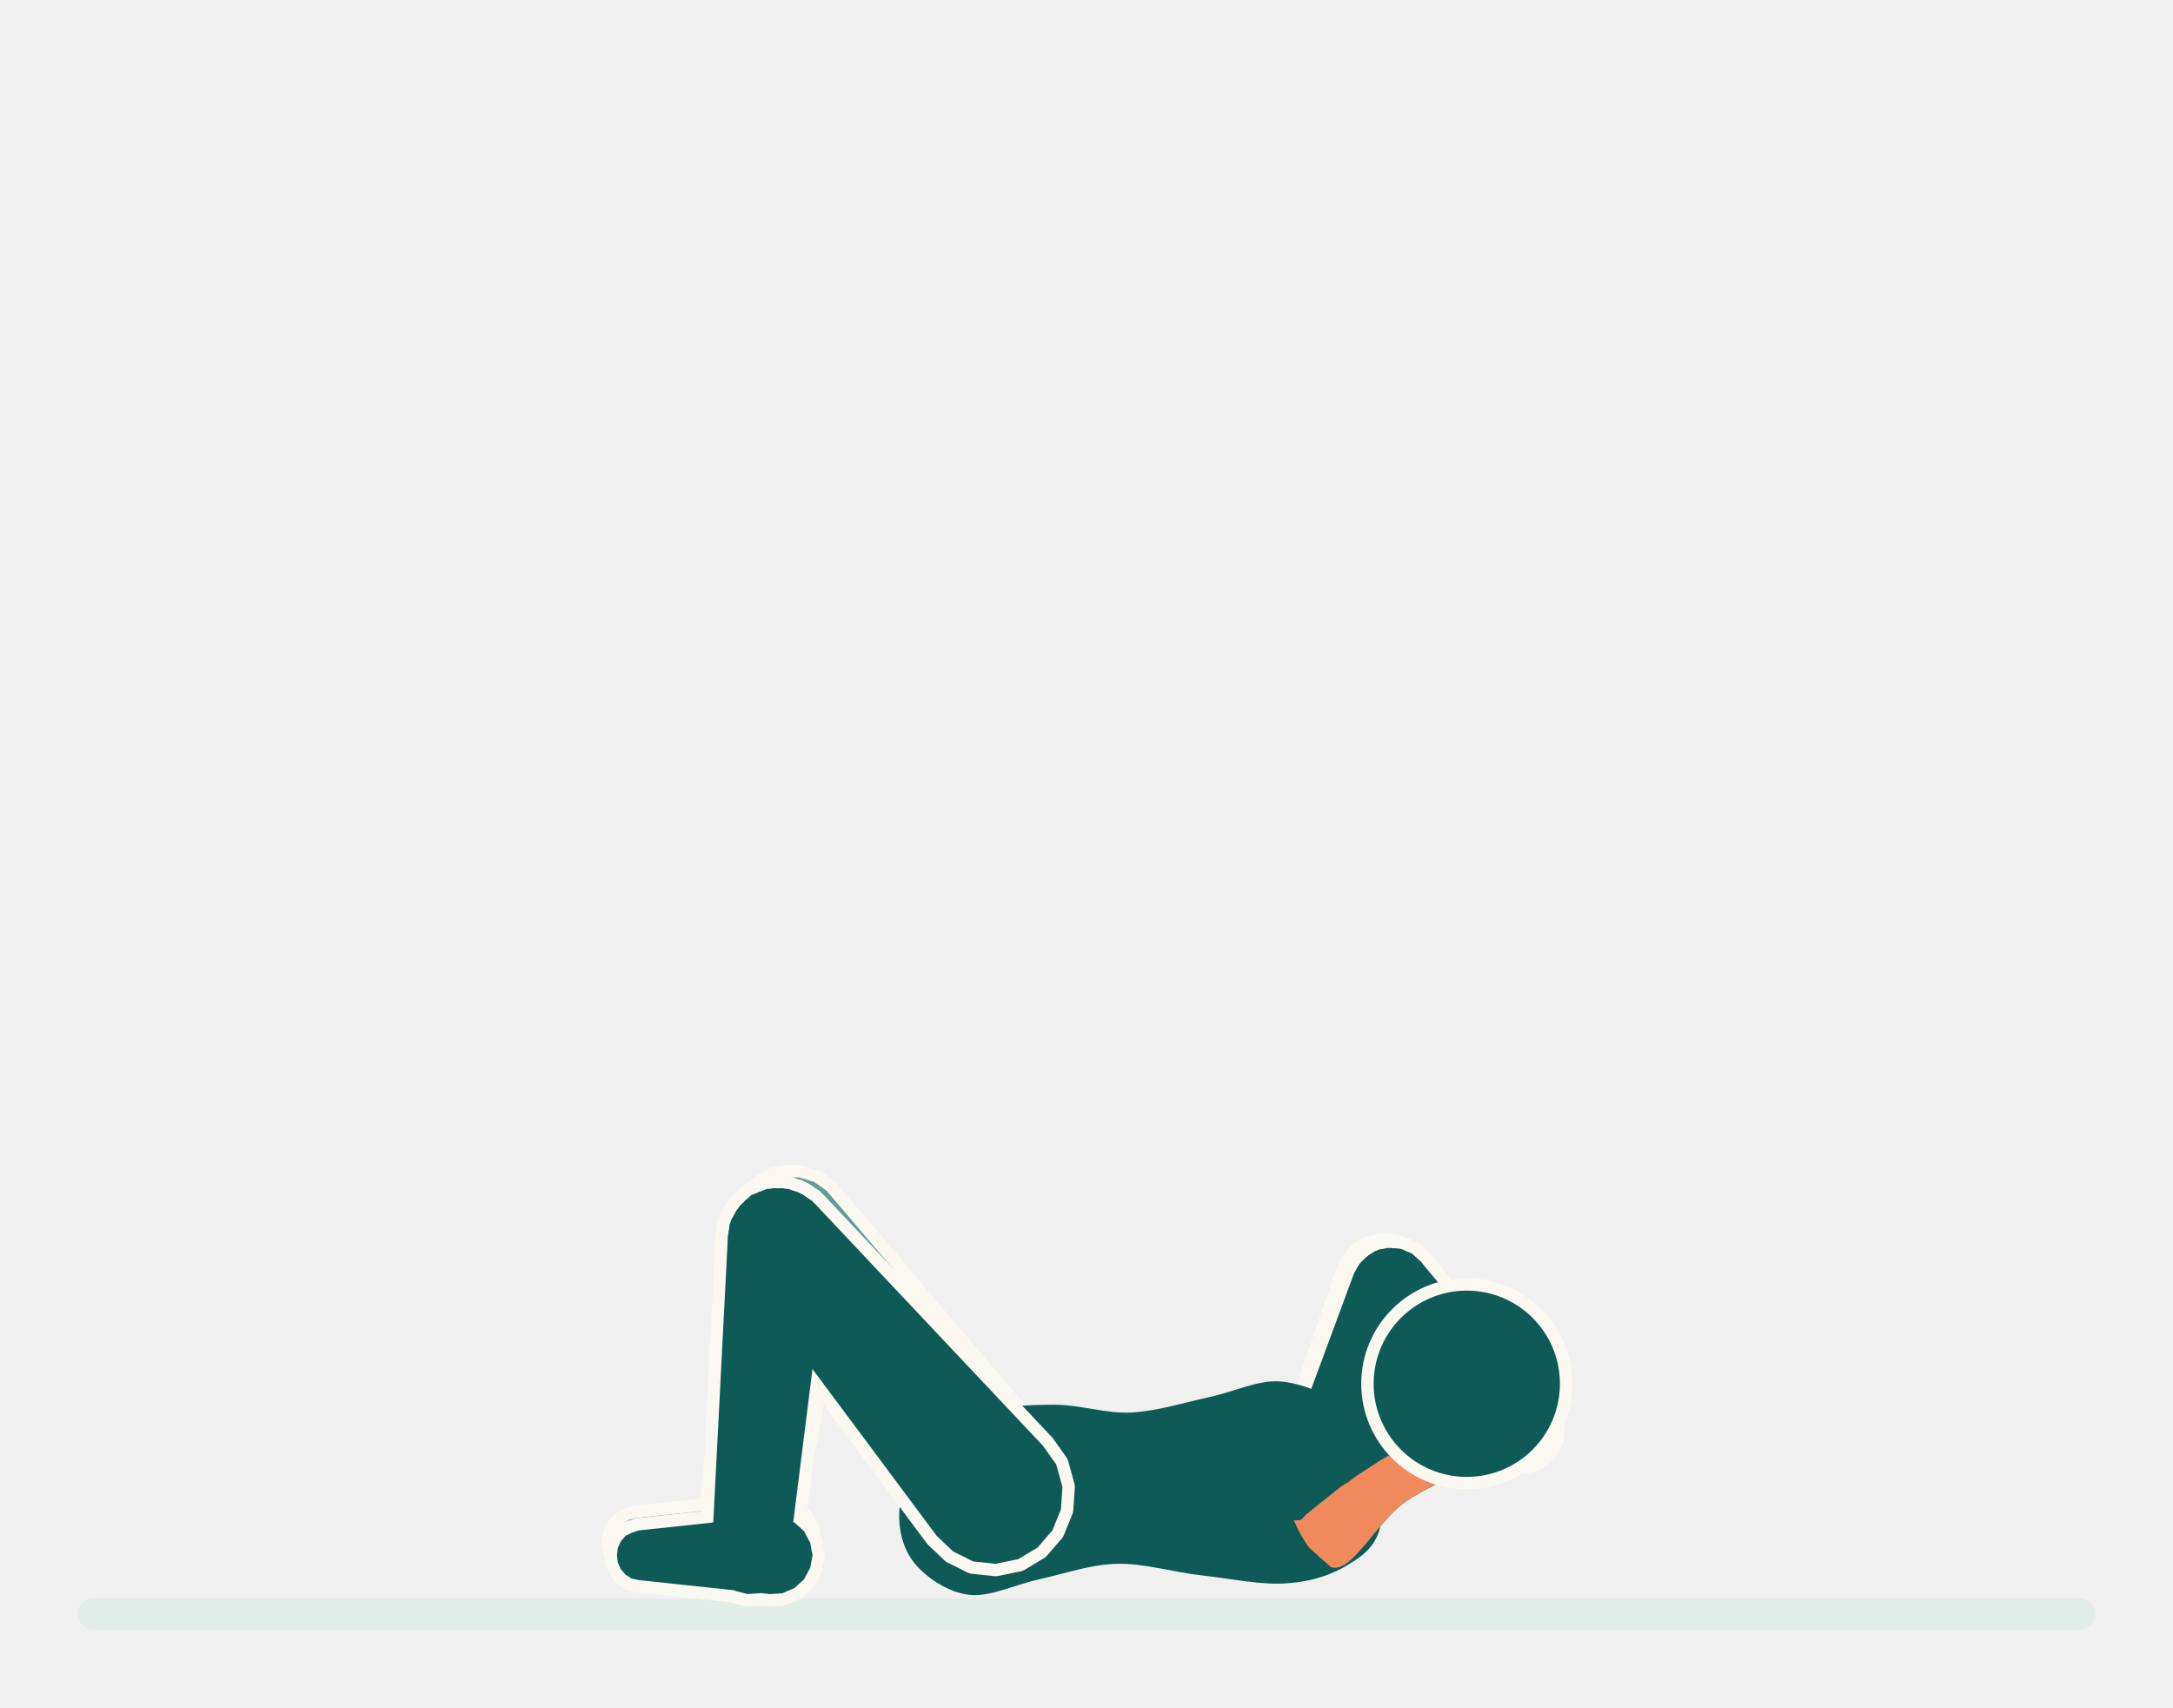
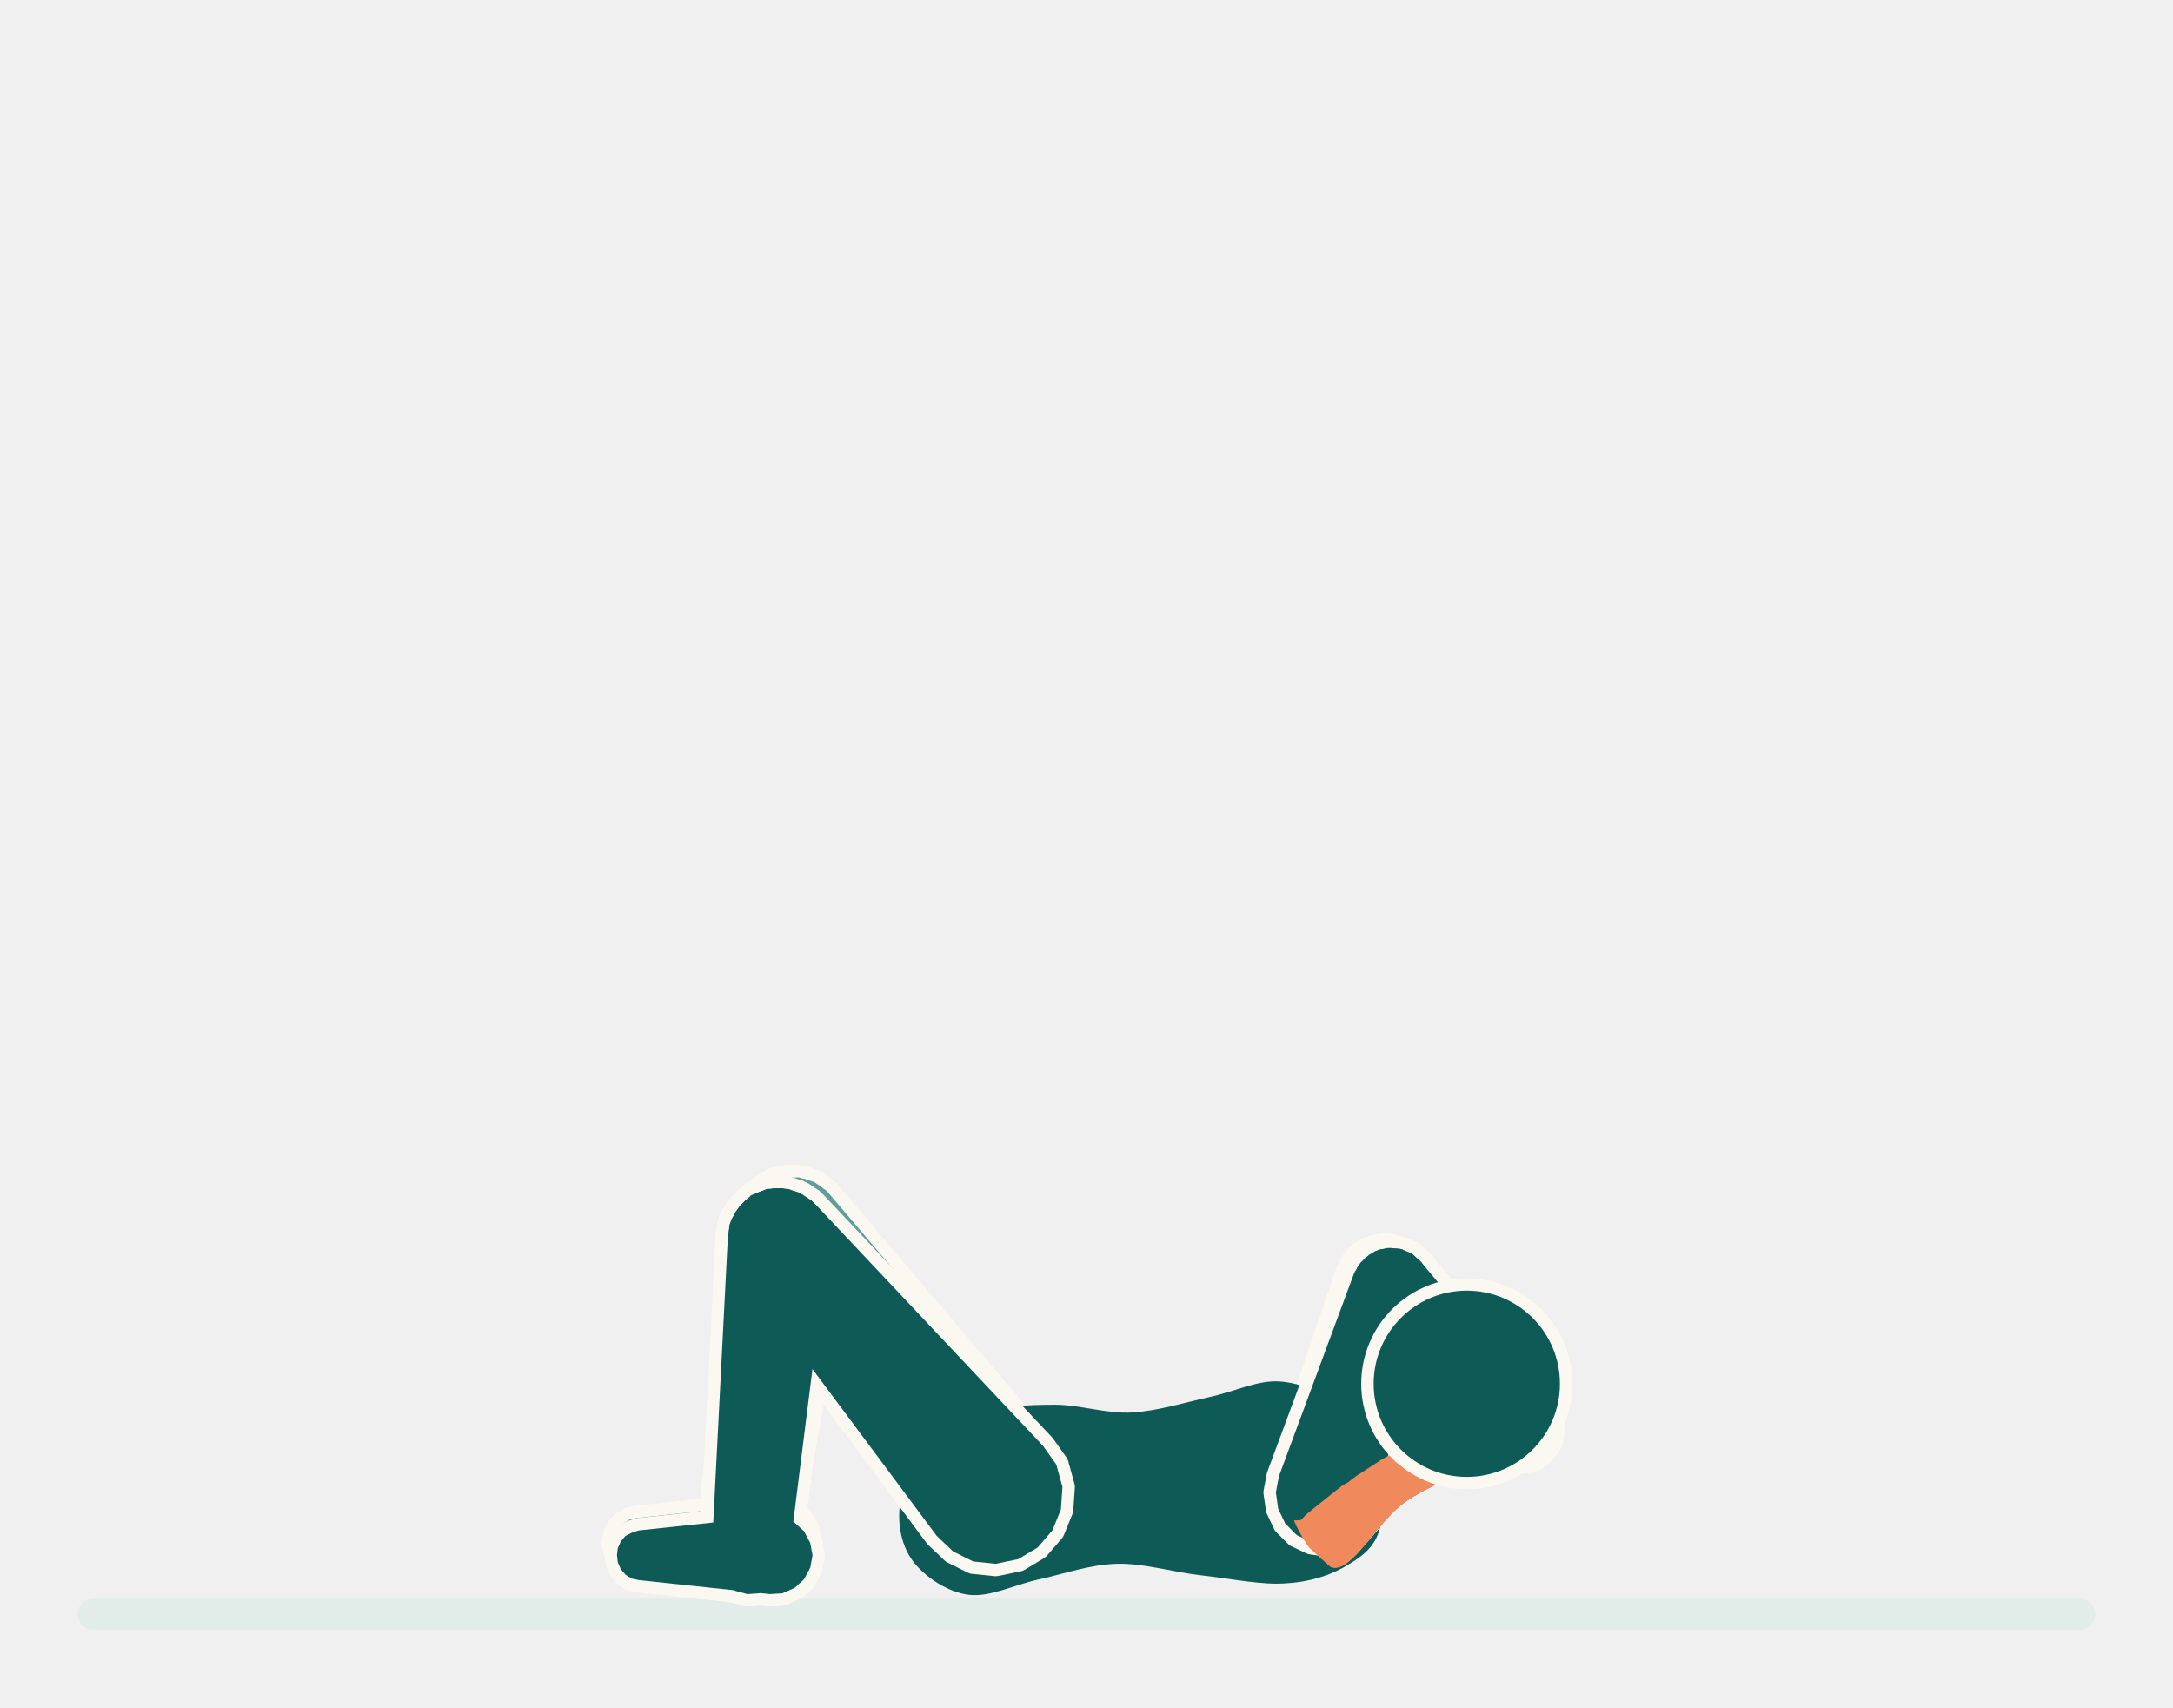
<svg xmlns="http://www.w3.org/2000/svg" viewBox="-127.9 -192.5 280 220" width="280" height="220">
  <defs>
    <clipPath id="ej-085-torso">
      <path d="M49 -6C48.2 -8.6 47 -10.1 45 -11.5C43 -12.9 39.8 -14.3 37 -14.5C34.2 -14.7 31.2 -13.2 28 -12.5C24.8 -11.8 21.3 -10.7 18 -10.5C14.7 -10.3 11.3 -11.5 8 -11.5C4.7 -11.5 0.8 -11.3 -2 -10.5C-4.8 -9.7 -7.3 -8.6 -9 -6.5C-10.7 -4.4 -11.8 -0.6 -12 2C-12.2 4.6 -11.5 7.2 -10 9C-8.5 10.8 -5.7 12.7 -3 13C-0.3 13.3 2.8 11.7 6 11C9.2 10.3 12.5 9.1 16 9C19.5 8.9 23.3 10.1 27 10.5C30.7 10.9 34.8 11.8 38 11.5C41.2 11.3 44 10.3 46 9C48 7.8 49.5 6.5 50 4C50.5 1.5 49.8 -3.4 49 -6Z" />
    </clipPath>
    <clipPath id="ej-085-cuello">
      <path d="M38 0C38 3.1 41.5 9.3 44 9.5C46.5 9.7 49.5 3.8 52.8 1.3C56 -1.2 62 -2.9 63.4 -5.5C64.8 -8.1 63 -12.7 61.1 -14.2C59.2 -15.7 54.1 -14.9 52.1 -14.4C50.1 -13.8 50.3 -11.8 49 -10.9C47.6 -10 45.8 -10.8 44 -9C42.2 -7.2 38 -3.1 38 0Z" />
    </clipPath>
  </defs>
  <line x1="-115.9" y1="15.5" x2="140.1" y2="15.5" stroke="#E2ECE9" stroke-width="4" stroke-linecap="round" />
  <g>
    <path d="M45.8 -28.6L46.5 -29.9L47.5 -31L48.9 -31.7L50.4 -32L51.9 -31.8L53.2 -31.2L54.4 -30.2L55.1 -28.9L55.5 -27.4L55.4 -25.9L49.3 1.4L48.6 3.4L47.2 5L45.4 6L43.3 6.5L41.3 6.3L39.3 5.4L37.8 3.9L36.8 2.1L36.5 0L36.8 -2.1Z" fill="#FBF7F1" stroke="#FBF7F1" stroke-width="3.2" stroke-linejoin="round" />
    <path d="M71 -11.9L71.7 -10.9L72 -9.7L72 -8.5L71.6 -7.3L70.9 -6.3L69.9 -5.6L68.7 -5.2L67.5 -5.2L66.4 -5.6L65.4 -6.3L47.1 -23.3L46.1 -24.6L45.6 -26.1L45.6 -27.7L46.1 -29.2L47 -30.5L48.3 -31.5L49.8 -31.9L51.4 -31.9L53 -31.3L54.2 -30.3Z" fill="#FBF7F1" stroke="#FBF7F1" stroke-width="3.2" stroke-linejoin="round" />
    <path d="M60.9 -14.5L60.5 -15.5L60.5 -16.6L60.8 -17.6L61.4 -18.5L62.3 -19.2L63.3 -19.6L64.4 -19.7L65.4 -19.4L66.4 -18.9L67.1 -18.1L71.4 -11.4L72 -10.2L72.1 -8.9L71.8 -7.6L71.1 -6.5L70.1 -5.7L68.9 -5.3L67.6 -5.2L66.3 -5.6L65.3 -6.3L64.5 -7.4Z" fill="#FBF7F1" stroke="#FBF7F1" stroke-width="3.2" stroke-linejoin="round" />
    <path d="M45.8 -28.6L46.5 -29.9L47.5 -31L48.9 -31.7L50.4 -32L51.9 -31.8L53.2 -31.2L54.4 -30.2L55.1 -28.9L55.5 -27.4L55.4 -25.9L49.3 1.4L48.6 3.4L47.2 5L45.4 6L43.3 6.5L41.3 6.3L39.3 5.4L37.8 3.9L36.8 2.1L36.5 0L36.8 -2.1Z" fill="#5F9E98" />
    <path d="M71 -11.9L71.7 -10.9L72 -9.7L72 -8.5L71.6 -7.3L70.9 -6.3L69.9 -5.6L68.7 -5.2L67.5 -5.2L66.4 -5.6L65.4 -6.3L47.1 -23.3L46.1 -24.6L45.6 -26.1L45.6 -27.7L46.1 -29.2L47 -30.5L48.3 -31.5L49.8 -31.9L51.4 -31.9L53 -31.3L54.2 -30.3Z" fill="#5F9E98" />
    <path d="M60.9 -14.5L60.5 -15.5L60.5 -16.6L60.8 -17.6L61.4 -18.5L62.3 -19.2L63.3 -19.6L64.4 -19.7L65.4 -19.4L66.4 -18.9L67.1 -18.1L71.4 -11.4L72 -10.2L72.1 -8.9L71.8 -7.6L71.1 -6.5L70.1 -5.7L68.9 -5.3L67.6 -5.2L66.3 -5.6L65.3 -6.3L64.5 -7.4Z" fill="#5F9E98" />
-   </g>
-   <g>
-     <path d="M46.6 -28.5L47.4 -29.8L48.5 -30.8L49.8 -31.5L51.3 -31.7L52.8 -31.5L54.2 -30.8L55.3 -29.8L56 -28.5L56.3 -27L56.2 -25.5L49.3 1.6L48.5 3.5L47.1 5.1L45.2 6.1L43.2 6.5L41.1 6.2L39.2 5.3L37.7 3.8L36.8 1.9L36.5 -0.2L36.9 -2.3Z" fill="#FBF7F1" stroke="#FBF7F1" stroke-width="3.2" stroke-linejoin="round" />
-     <path d="M71.2 -10.7L71.8 -9.7L72.1 -8.5L72 -7.3L71.5 -6.2L70.8 -5.2L69.7 -4.5L68.6 -4.2L67.4 -4.3L66.2 -4.7L65.2 -5.4L47.7 -23.2L46.8 -24.5L46.4 -26.1L46.4 -27.7L47 -29.2L48 -30.4L49.3 -31.3L50.9 -31.7L52.5 -31.6L54 -31L55.2 -29.9Z" fill="#FBF7F1" stroke="#FBF7F1" stroke-width="3.2" stroke-linejoin="round" />
-     <path d="M60.9 -13.5L60.5 -14.5L60.5 -15.6L60.8 -16.6L61.4 -17.5L62.3 -18.2L63.3 -18.6L64.4 -18.7L65.4 -18.4L66.4 -17.9L67.1 -17.1L71.4 -10.4L72 -9.2L72.1 -7.9L71.8 -6.6L71.1 -5.5L70.1 -4.7L68.9 -4.3L67.6 -4.2L66.3 -4.6L65.3 -5.3L64.5 -6.4Z" fill="#FBF7F1" stroke="#FBF7F1" stroke-width="3.2" stroke-linejoin="round" />
-     <path d="M46.6 -28.5L47.4 -29.8L48.5 -30.8L49.8 -31.5L51.3 -31.7L52.8 -31.5L54.2 -30.8L55.3 -29.8L56 -28.5L56.3 -27L56.2 -25.5L49.3 1.6L48.5 3.5L47.1 5.1L45.2 6.1L43.2 6.5L41.1 6.2L39.2 5.3L37.7 3.8L36.8 1.9L36.5 -0.2L36.9 -2.3Z" fill="#0E5A57" />
-     <path d="M71.2 -10.7L71.8 -9.7L72.1 -8.5L72 -7.3L71.5 -6.2L70.8 -5.2L69.7 -4.5L68.6 -4.2L67.4 -4.3L66.2 -4.7L65.2 -5.4L47.7 -23.2L46.8 -24.5L46.4 -26.1L46.4 -27.7L47 -29.2L48 -30.4L49.3 -31.3L50.9 -31.7L52.5 -31.6L54 -31L55.2 -29.9Z" fill="#0E5A57" />
-     <path d="M60.9 -13.5L60.5 -14.5L60.5 -15.6L60.8 -16.6L61.4 -17.5L62.3 -18.2L63.3 -18.6L64.4 -18.7L65.4 -18.4L66.4 -17.9L67.1 -17.1L71.4 -10.4L72 -9.2L72.1 -7.9L71.8 -6.6L71.1 -5.5L70.1 -4.7L68.9 -4.3L67.6 -4.2L66.3 -4.6L65.3 -5.3L64.5 -6.4Z" fill="#0E5A57" />
  </g>
  <g>
    <path d="M-31.3 -30.7L-32.1 -32.5L-32.4 -34.5L-32 -36.4L-31.2 -38.1L-29.8 -39.5L-28.1 -40.5L-26.1 -40.8L-24.2 -40.6L-22.4 -39.8L-20.9 -38.5L6.9 -5.8L8.4 -3.3L9 -0.5L8.7 2.4L7.4 5.1L5.4 7.2L2.8 8.5L-0.1 9L-2.9 8.5L-5.5 7.1L-7.5 5Z" fill="#FBF7F1" stroke="#FBF7F1" stroke-width="3.2" stroke-linejoin="round" />
    <path d="M-26.7 7.1L-27.2 8.6L-28.1 9.8L-29.3 10.7L-30.8 11.2L-32.3 11.2L-33.7 10.8L-35 9.9L-35.9 8.7L-36.5 7.3L-36.6 5.7L-32.3 -35L-31.8 -37L-30.7 -38.8L-29 -40L-27.1 -40.7L-25 -40.8L-23 -40.2L-21.3 -39L-20.1 -37.3L-19.4 -35.3L-19.5 -33.2Z" fill="#FBF7F1" stroke="#FBF7F1" stroke-width="3.2" stroke-linejoin="round" />
    <path d="M-45.9 9.4L-46.8 9.2L-47.6 8.7L-48.3 8L-48.6 7.2L-48.8 6.3L-48.6 5.3L-48.3 4.5L-47.6 3.8L-46.8 3.3L-45.9 3.1L-29.1 1.3L-27.4 1.4L-25.9 2L-24.7 3.2L-23.9 4.6L-23.6 6.3L-23.9 7.9L-24.7 9.4L-25.9 10.5L-27.4 11.1L-29.1 11.2Z" fill="#FBF7F1" stroke="#FBF7F1" stroke-width="3.2" stroke-linejoin="round" />
    <path d="M-31.3 -30.7L-32.1 -32.5L-32.4 -34.5L-32 -36.4L-31.2 -38.1L-29.8 -39.5L-28.1 -40.5L-26.1 -40.8L-24.2 -40.6L-22.4 -39.8L-20.9 -38.5L6.9 -5.8L8.4 -3.3L9 -0.5L8.7 2.4L7.4 5.1L5.4 7.2L2.8 8.5L-0.1 9L-2.9 8.5L-5.5 7.1L-7.5 5Z" fill="#5F9E98" />
    <path d="M-26.7 7.1L-27.2 8.6L-28.1 9.8L-29.3 10.7L-30.8 11.2L-32.3 11.2L-33.7 10.8L-35 9.9L-35.9 8.7L-36.5 7.3L-36.6 5.7L-32.3 -35L-31.8 -37L-30.7 -38.8L-29 -40L-27.1 -40.7L-25 -40.8L-23 -40.2L-21.3 -39L-20.1 -37.3L-19.4 -35.3L-19.5 -33.2Z" fill="#5F9E98" />
    <path d="M-45.9 9.4L-46.8 9.2L-47.6 8.7L-48.3 8L-48.6 7.2L-48.8 6.3L-48.6 5.3L-48.3 4.5L-47.6 3.8L-46.8 3.3L-45.9 3.1L-29.1 1.3L-27.4 1.4L-25.9 2L-24.7 3.2L-23.9 4.6L-23.6 6.3L-23.9 7.9L-24.7 9.4L-25.9 10.5L-27.4 11.1L-29.1 11.2Z" fill="#5F9E98" />
  </g>
  <path d="M49 -6C48.2 -8.6 47 -10.1 45 -11.5C43 -12.9 39.8 -14.3 37 -14.5C34.2 -14.7 31.2 -13.2 28 -12.5C24.8 -11.8 21.3 -10.7 18 -10.5C14.7 -10.3 11.3 -11.5 8 -11.5C4.7 -11.5 0.8 -11.3 -2 -10.5C-4.8 -9.7 -7.3 -8.6 -9 -6.5C-10.7 -4.4 -11.8 -0.6 -12 2C-12.2 4.6 -11.5 7.2 -10 9C-8.5 10.8 -5.7 12.7 -3 13C-0.3 13.3 2.8 11.7 6 11C9.2 10.3 12.5 9.1 16 9C19.5 8.9 23.3 10.1 27 10.5C30.7 10.9 34.8 11.8 38 11.5C41.2 11.3 44 10.3 46 9C48 7.8 49.5 6.5 50 4C50.5 1.5 49.8 -3.4 49 -6Z" fill="#0E5A57" />
  <path d="M38 0C38 3.1 41.5 9.3 44 9.5C46.5 9.7 49.5 3.8 52.8 1.3C56 -1.2 62 -2.9 63.4 -5.5C64.8 -8.1 63 -12.7 61.1 -14.2C59.2 -15.7 54.1 -14.9 52.1 -14.4C50.1 -13.8 50.3 -11.8 49 -10.9C47.6 -10 45.8 -10.8 44 -9C42.2 -7.2 38 -3.1 38 0Z" fill="#0E5A57" />
  <path d="M49.6 14.4C51.7 15.9 50.2 13.6 50.5 13.2C50.8 12.8 51.1 12.4 51.4 12C51.7 11.6 52 11.2 52.4 10.8C52.7 10.4 53 10 53.4 9.6C53.7 9.2 54 8.8 54.4 8.5C54.7 8.1 55.1 7.7 55.5 7.3C55.8 7 56.2 6.6 56.6 6.2C57 5.8 57.4 5.5 57.8 5.1C58.2 4.7 58.6 4.4 59 4C59.4 3.7 59.8 3.3 60.2 3C60.7 2.6 61.1 2.3 61.5 1.9C62 1.6 62.4 1.2 62.9 0.9C63.3 0.6 63.8 0.2 64.3 -0.1C64.8 -0.4 66.3 0.6 65.7 -1.1C65.2 -2.7 62.2 -8.6 61.1 -9.9C60 -11.3 59.9 -9.4 59.3 -9.2C58.7 -8.9 58.1 -8.6 57.5 -8.3C56.9 -8.1 56.3 -7.8 55.7 -7.5C55.1 -7.2 54.6 -6.9 54 -6.6C53.4 -6.3 52.8 -6 52.3 -5.7C51.7 -5.4 51.2 -5 50.6 -4.7C50 -4.4 49.5 -4 49 -3.7C48.4 -3.3 47.9 -3 47.3 -2.6C46.8 -2.3 46.3 -1.9 45.8 -1.5C45.2 -1.2 44.7 -0.8 44.2 -0.4C43.7 0 43.2 0.4 42.7 0.8C42.2 1.2 41.7 1.6 41.2 2C40.7 2.4 40.2 2.8 39.8 3.3C39.3 3.7 36.7 2.7 38.4 4.6C40 6.4 47.6 13 49.6 14.4Z" fill="#F08A5D" clip-path="url(#ej-085-cuello)" />
  <g>
    <path d="M-32.9 -29.1L-33.8 -30.8L-34.1 -32.7L-33.9 -34.7L-33.1 -36.4L-31.8 -37.9L-30.1 -38.9L-28.2 -39.4L-26.3 -39.3L-24.5 -38.6L-22.9 -37.4L6.5 -6.2L8.2 -3.8L9 -0.9L8.8 2L7.7 4.7L5.8 6.9L3.3 8.4L0.4 9L-2.5 8.7L-5.1 7.4L-7.2 5.4Z" fill="#FBF7F1" stroke="#FBF7F1" stroke-width="3.2" stroke-linejoin="round" />
    <path d="M-26.3 8.5L-26.7 10L-27.5 11.3L-28.7 12.2L-30.1 12.8L-31.6 12.9L-33.1 12.5L-34.4 11.7L-35.4 10.6L-36.1 9.2L-36.2 7.7L-34.1 -33.3L-33.7 -35.3L-32.6 -37.1L-31.1 -38.5L-29.1 -39.3L-27.1 -39.4L-25.1 -38.9L-23.3 -37.8L-22 -36.2L-21.3 -34.2L-21.2 -32.1Z" fill="#FBF7F1" stroke="#FBF7F1" stroke-width="3.2" stroke-linejoin="round" />
    <path d="M-45.6 11.1L-46.5 10.9L-47.3 10.4L-47.9 9.7L-48.3 8.8L-48.4 7.9L-48.3 7L-47.9 6.1L-47.3 5.4L-46.5 5L-45.6 4.7L-28.7 2.9L-27.1 3L-25.5 3.7L-24.3 4.8L-23.5 6.3L-23.2 7.9L-23.5 9.5L-24.3 11L-25.5 12.1L-27.1 12.8L-28.7 12.9Z" fill="#FBF7F1" stroke="#FBF7F1" stroke-width="3.2" stroke-linejoin="round" />
    <path d="M-32.9 -29.1L-33.8 -30.8L-34.1 -32.7L-33.9 -34.7L-33.1 -36.4L-31.8 -37.9L-30.1 -38.9L-28.2 -39.4L-26.3 -39.3L-24.5 -38.6L-22.9 -37.4L6.5 -6.2L8.2 -3.8L9 -0.9L8.8 2L7.7 4.7L5.8 6.9L3.3 8.4L0.4 9L-2.5 8.7L-5.1 7.4L-7.2 5.4Z" fill="#0E5A57" />
    <path d="M-26.3 8.5L-26.7 10L-27.5 11.3L-28.7 12.2L-30.1 12.8L-31.6 12.9L-33.1 12.5L-34.4 11.7L-35.4 10.6L-36.1 9.2L-36.2 7.7L-34.1 -33.3L-33.7 -35.3L-32.6 -37.1L-31.1 -38.5L-29.1 -39.3L-27.1 -39.4L-25.1 -38.9L-23.3 -37.8L-22 -36.2L-21.3 -34.2L-21.2 -32.1Z" fill="#0E5A57" />
    <path d="M-45.6 11.1L-46.5 10.9L-47.3 10.4L-47.9 9.7L-48.3 8.8L-48.4 7.9L-48.3 7L-47.9 6.1L-47.3 5.4L-46.5 5L-45.6 4.7L-28.7 2.9L-27.1 3L-25.5 3.7L-24.3 4.8L-23.5 6.3L-23.2 7.9L-23.5 9.5L-24.3 11L-25.5 12.1L-27.1 12.8L-28.7 12.9Z" fill="#0E5A57" />
  </g>
+   <g>
+     <path d="M46.6 -28.5L47.4 -29.8L48.5 -30.8L49.8 -31.5L51.3 -31.7L52.8 -31.5L54.2 -30.8L55.3 -29.8L56 -28.5L56.3 -27L56.2 -25.5L49.3 1.6L48.5 3.5L47.1 5.1L45.2 6.1L43.2 6.5L41.1 6.2L39.2 5.3L37.7 3.8L36.8 1.9L36.5 -0.2L36.9 -2.3Z" fill="#FBF7F1" stroke="#FBF7F1" stroke-width="3.2" stroke-linejoin="round" />
+     <path d="M71.2 -10.7L71.8 -9.7L72.1 -8.5L72 -7.3L71.5 -6.2L70.8 -5.2L69.7 -4.5L68.6 -4.2L67.4 -4.3L66.2 -4.7L65.2 -5.4L47.7 -23.2L46.8 -24.5L46.4 -26.1L46.4 -27.7L47 -29.2L48 -30.4L49.3 -31.3L50.9 -31.7L52.5 -31.6L54 -31L55.2 -29.9Z" fill="#FBF7F1" stroke="#FBF7F1" stroke-width="3.2" stroke-linejoin="round" />
+     <path d="M60.9 -13.5L60.5 -14.5L60.5 -15.6L60.8 -16.6L61.4 -17.5L62.3 -18.2L63.3 -18.6L64.4 -18.7L65.4 -18.4L66.4 -17.9L67.1 -17.1L71.4 -10.4L72 -9.2L72.1 -7.9L71.8 -6.6L71.1 -5.5L70.1 -4.7L68.9 -4.3L67.6 -4.2L66.3 -4.6L65.3 -5.3L64.5 -6.4Z" fill="#FBF7F1" stroke="#FBF7F1" stroke-width="3.2" stroke-linejoin="round" />
+     <path d="M46.6 -28.5L47.4 -29.8L48.5 -30.8L49.8 -31.5L51.3 -31.7L52.8 -31.5L54.2 -30.8L55.3 -29.8L56 -28.5L56.3 -27L56.2 -25.5L49.3 1.6L48.5 3.5L47.1 5.1L45.2 6.1L43.2 6.5L41.1 6.2L39.2 5.3L37.7 3.8L36.8 1.9L36.5 -0.2L36.9 -2.3Z" fill="#0E5A57" />
+     <path d="M71.2 -10.7L71.8 -9.7L72.1 -8.5L72 -7.3L71.5 -6.2L70.8 -5.2L69.7 -4.5L68.6 -4.2L67.4 -4.3L66.2 -4.7L65.2 -5.4L47.7 -23.2L46.8 -24.5L46.4 -26.1L46.4 -27.7L47 -29.2L48 -30.4L49.3 -31.3L50.9 -31.7L52.5 -31.6L54 -31L55.2 -29.9Z" fill="#0E5A57" />
+     <path d="M60.9 -13.5L60.5 -14.5L60.5 -15.6L60.8 -16.6L61.4 -17.5L62.3 -18.2L63.3 -18.6L64.4 -18.7L65.4 -18.4L66.4 -17.9L67.1 -17.1L71.4 -10.4L72 -9.2L72.1 -7.9L71.8 -6.6L71.1 -5.5L70.1 -4.7L68.9 -4.3L67.6 -4.2L66.3 -4.6L65.3 -5.3L64.5 -6.4Z" fill="#0E5A57" />
+   </g>
  <circle cx="61.1" cy="-14.2" r="12" fill="#0E5A57" stroke="#FBF7F1" stroke-width="3.2" paint-order="stroke" />
+   <clipPath id="lote-f-nuca-85">
+     <path d="M38 0C38 3.1 41.5 9.3 44 9.5C46.5 9.7 49.5 3.8 52.8 1.3C56 -1.2 62 -2.9 63.4 -5.5C64.8 -8.1 63 -12.7 61.1 -14.2C59.2 -15.7 54.1 -14.9 52.1 -14.4C50.1 -13.8 50.3 -11.8 49 -10.9C47.6 -10 45.8 -10.8 44 -9C42.2 -7.2 38 -3.1 38 0Z" />
+   </clipPath>
+   <mask id="lote-f-nuca-85-m">
+     <rect x="-500" y="-500" width="1000" height="1000" fill="#fff" />
+     <circle cx="61.1" cy="-14.2" r="13.6" fill="#000" />
+   </mask>
+   <g mask="url(#lote-f-nuca-85-m)">
+     <path d="M49.6 14.4C51.7 15.9 50.2 13.6 50.5 13.2C50.8 12.8 51.1 12.4 51.4 12C51.7 11.6 52 11.2 52.4 10.8C52.7 10.4 53 10 53.4 9.6C53.7 9.2 54 8.8 54.4 8.5C54.7 8.1 55.1 7.7 55.5 7.3C55.8 7 56.2 6.6 56.6 6.2C57 5.8 57.4 5.5 57.8 5.1C58.2 4.7 58.6 4.4 59 4C59.4 3.7 59.8 3.3 60.2 3C60.7 2.6 61.1 2.3 61.5 1.9C62 1.6 62.4 1.2 62.9 0.9C63.3 0.6 63.8 0.2 64.3 -0.1C64.8 -0.4 66.3 0.6 65.7 -1.1C65.2 -2.7 62.2 -8.6 61.1 -9.9C60 -11.3 59.9 -9.4 59.3 -9.2C58.7 -8.9 58.1 -8.6 57.5 -8.3C56.9 -8.1 56.3 -7.8 55.7 -7.5C55.1 -7.2 54.6 -6.9 54 -6.6C53.4 -6.3 52.8 -6 52.3 -5.7C51.7 -5.4 51.2 -5 50.6 -4.7C50 -4.4 49.5 -4 49 -3.7C48.4 -3.3 47.9 -3 47.3 -2.6C46.8 -2.3 46.3 -1.9 45.8 -1.5C45.2 -1.2 44.7 -0.8 44.2 -0.4C43.7 0 43.2 0.4 42.7 0.8C42.2 1.2 41.7 1.6 41.2 2C40.7 2.4 40.2 2.8 39.8 3.3C39.3 3.7 36.7 2.7 38.4 4.6C40 6.4 47.6 13 49.6 14.4Z" fill="#F08A5D" clip-path="url(#lote-f-nuca-85)" />
+   </g>
</svg>
